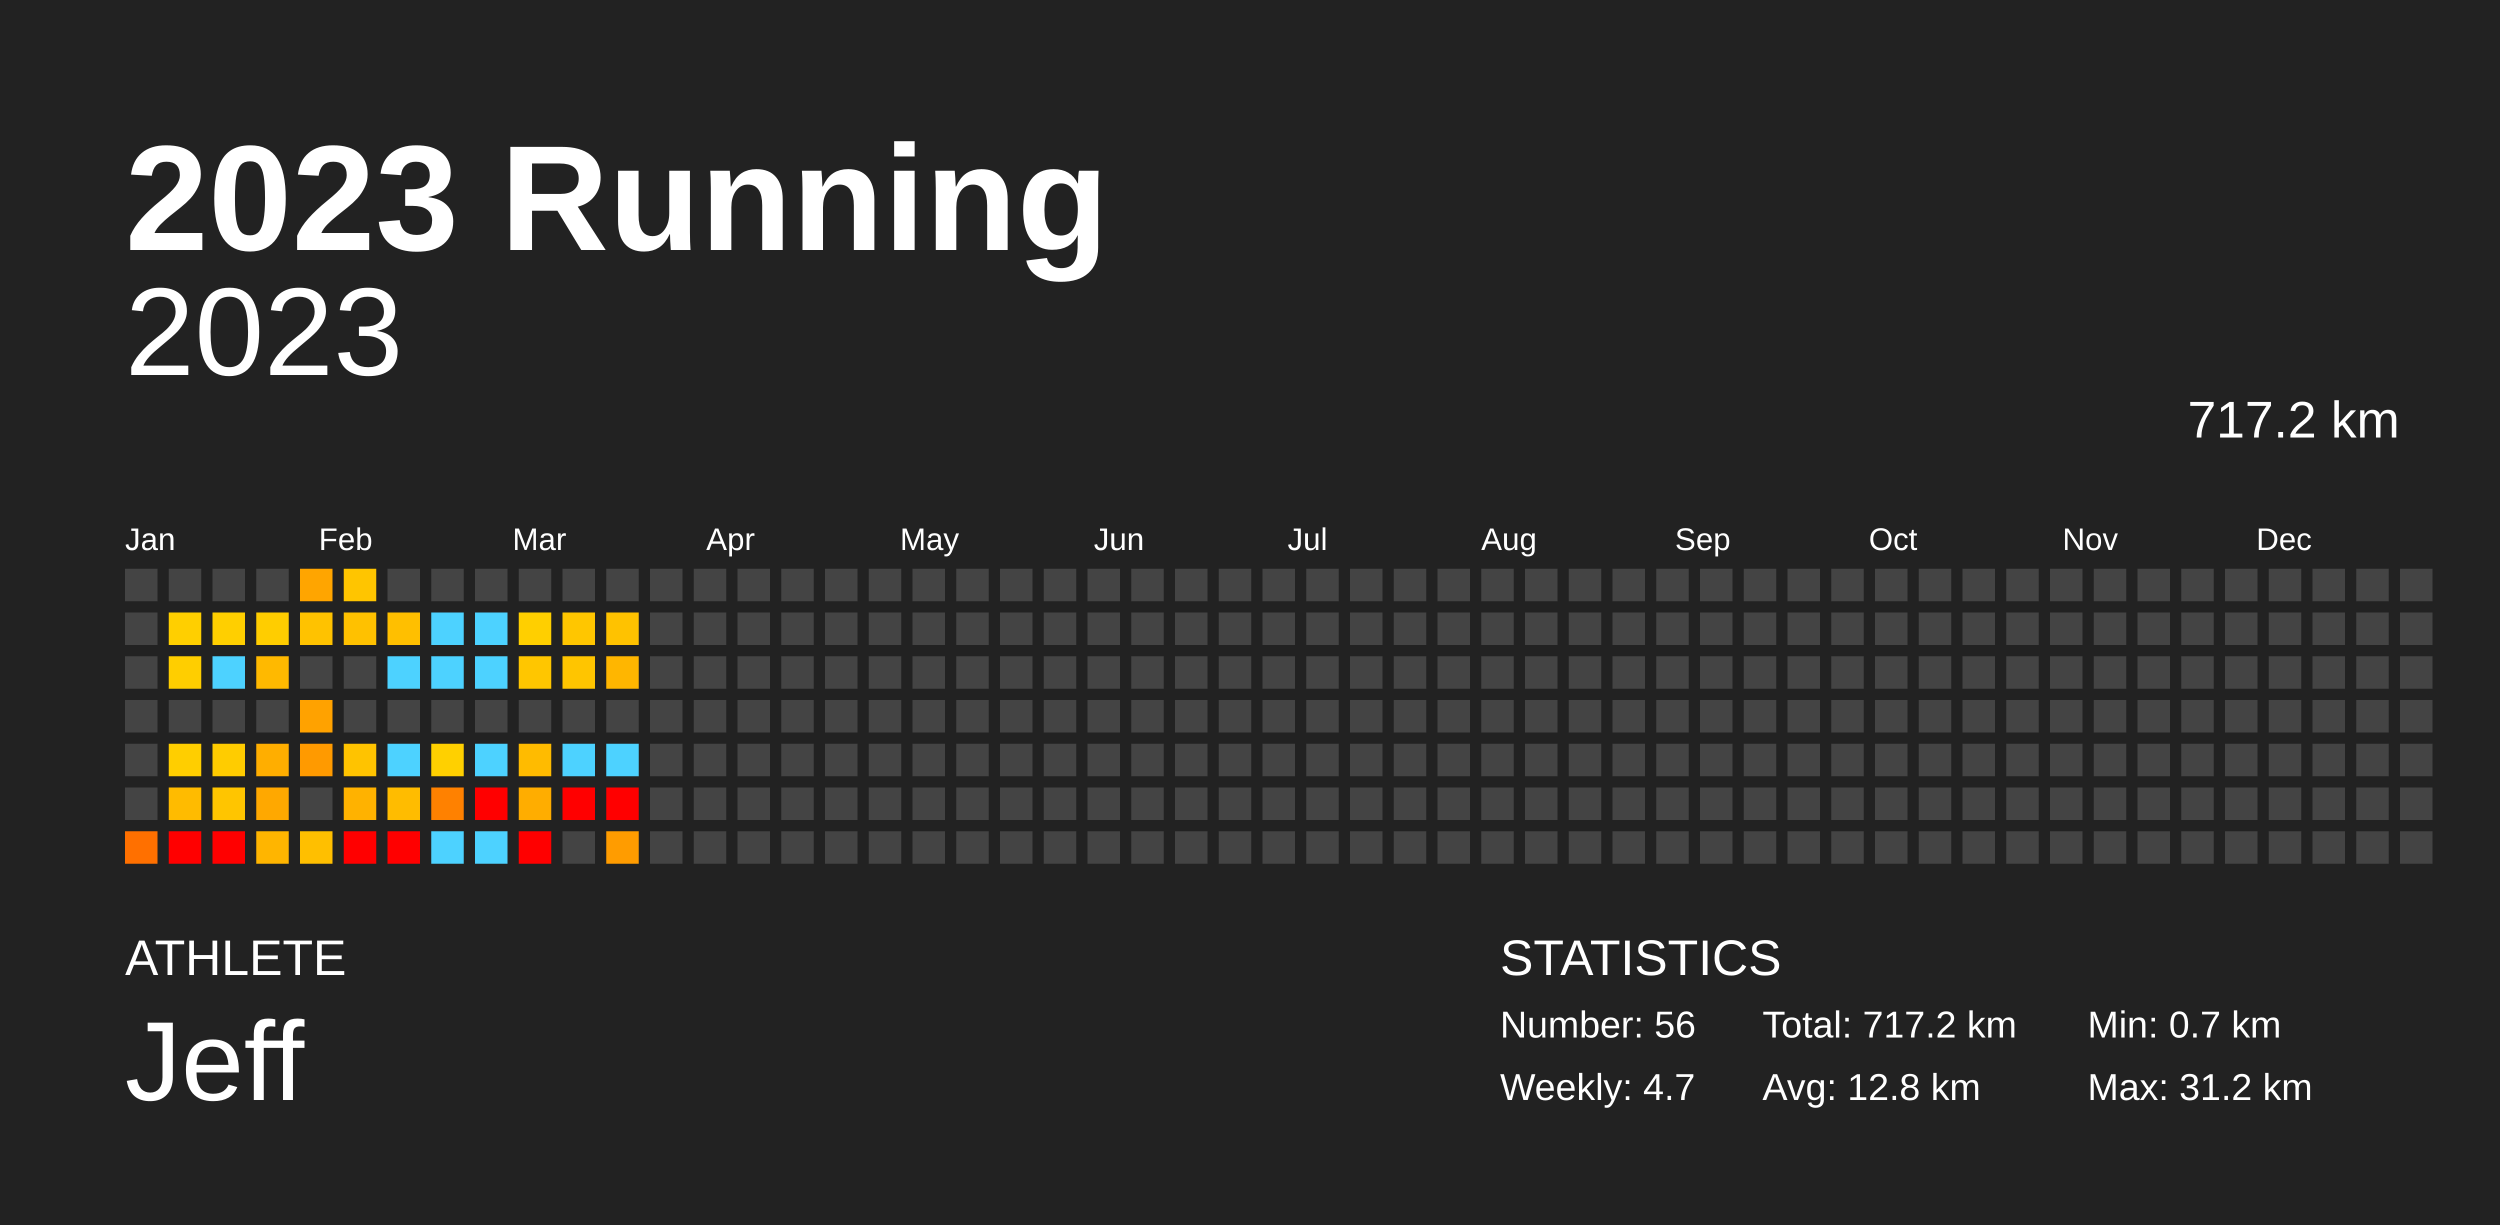
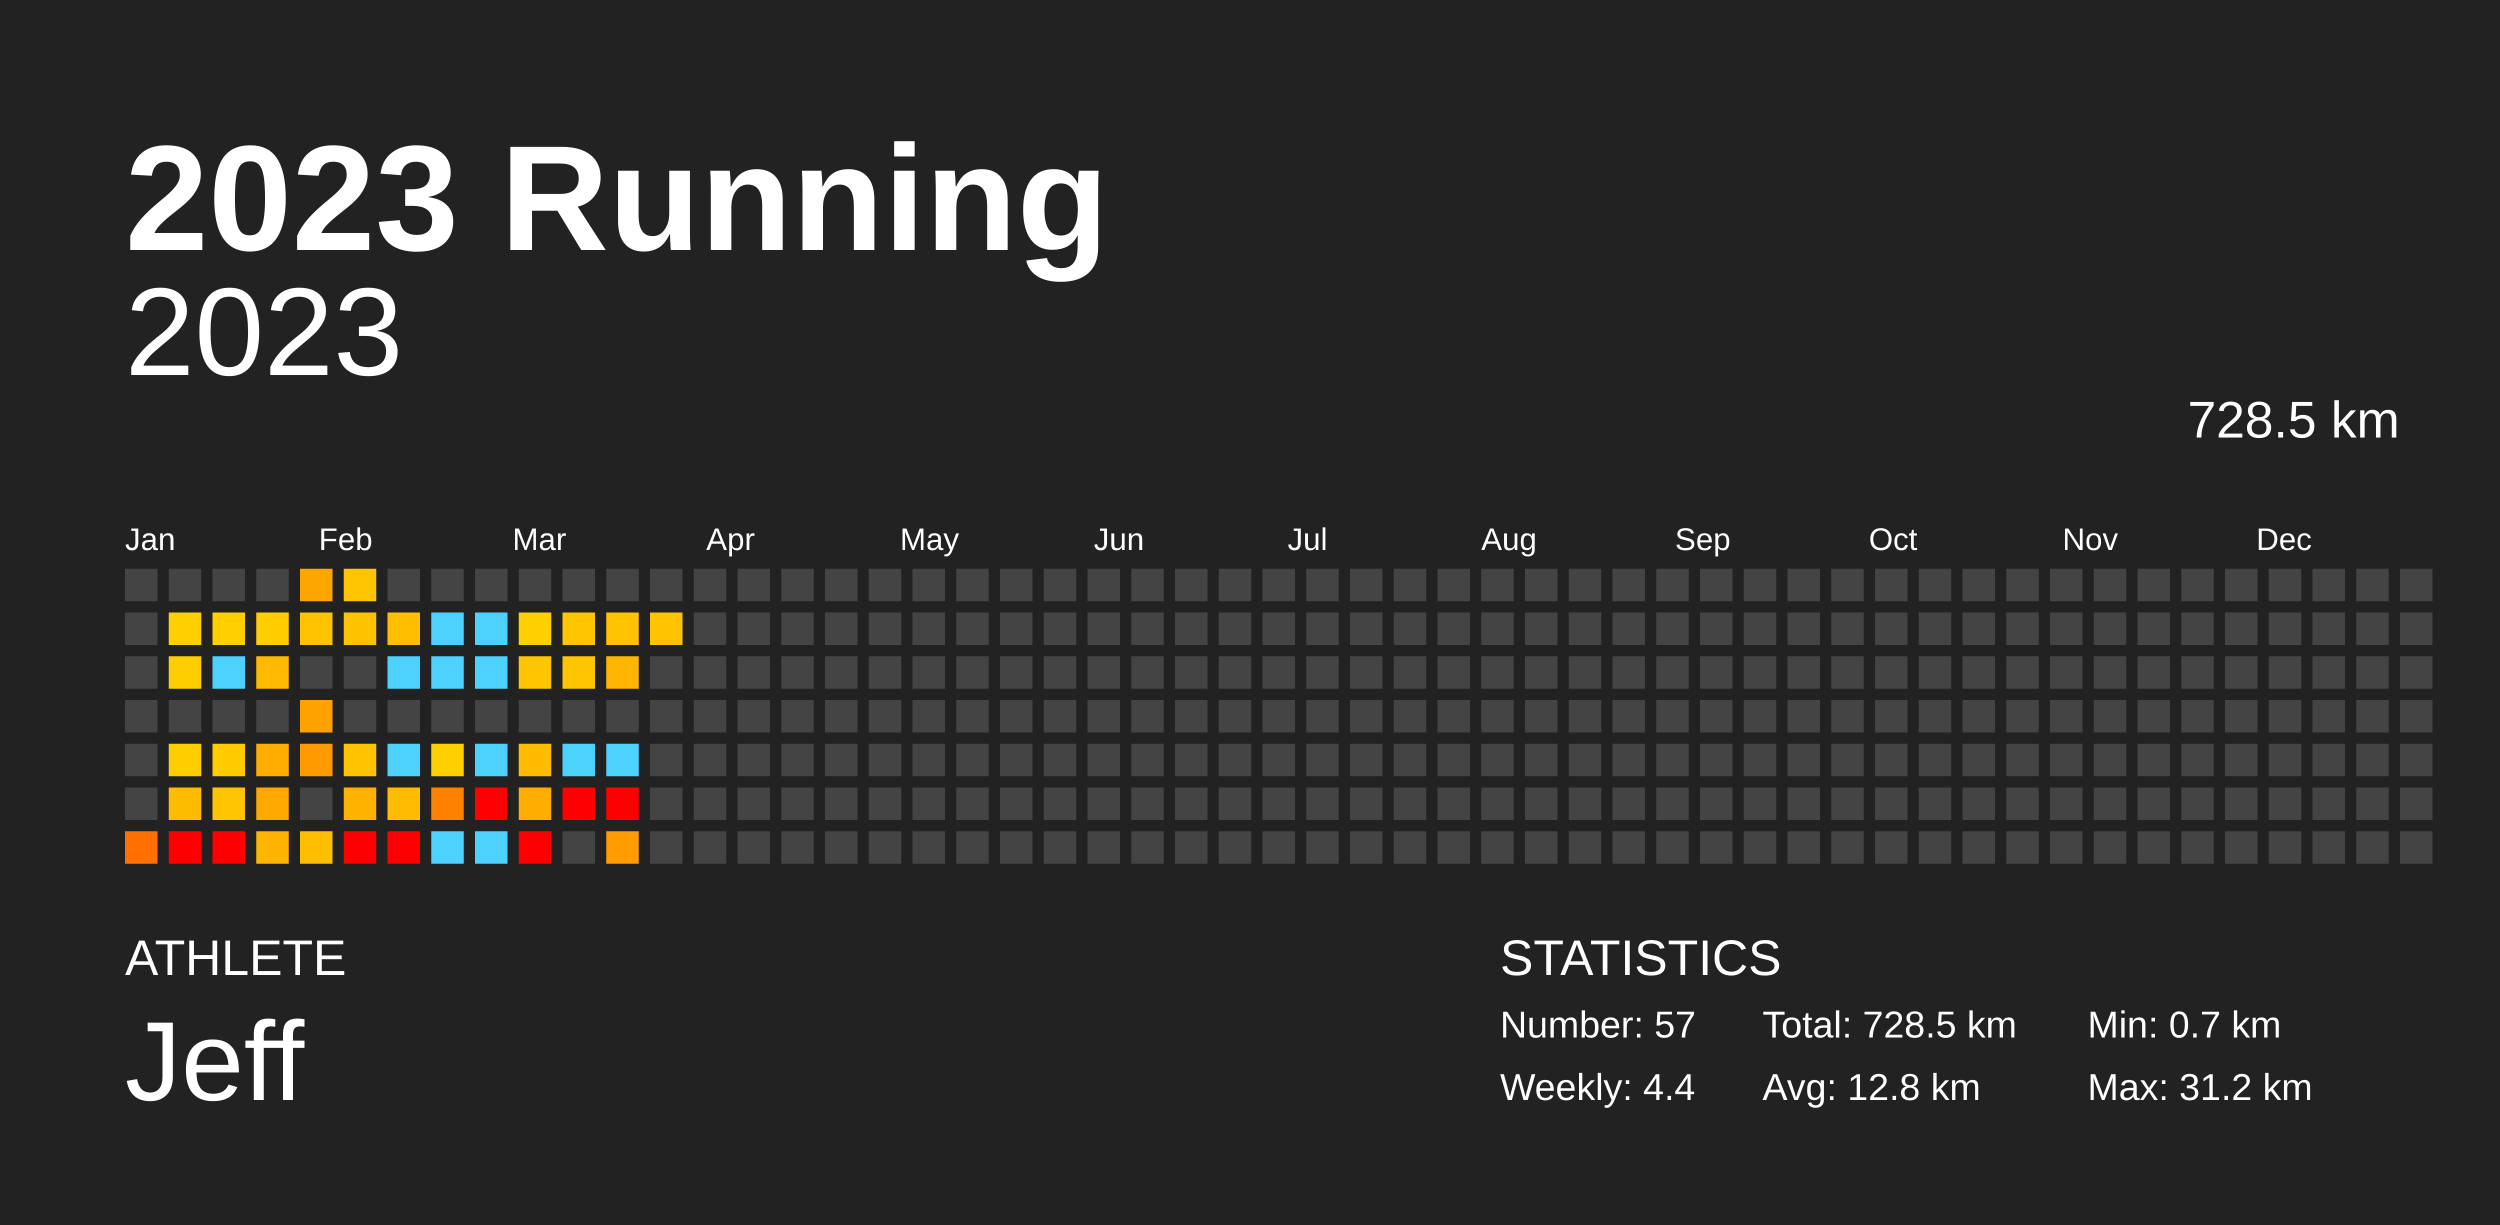
<svg xmlns="http://www.w3.org/2000/svg" baseProfile="full" height="98mm" version="1.1" viewBox="0,0,200,98" width="200mm">
  <defs />
  <rect fill="#222222" height="98" width="200" x="0" y="0" />
  <text fill="#FFFFFF" style="font-size:12px; font-family:Arial; font-weight:bold;" x="10" y="20">2023 Running</text>
  <text fill="#FFFFFF" style="font-size:4px; font-family:Arial" x="10" y="78">ATHLETE</text>
  <text fill="#FFFFFF" style="font-size:9px; font-family:Arial" x="10" y="88">Jeff</text>
  <text fill="#FFFFFF" style="font-size:4px; font-family:Arial" x="120" y="78">STATISTICS</text>
-   <text fill="#FFFFFF" style="font-size:3px; font-family:Arial" x="120" y="83">Number: 56</text>
-   <text fill="#FFFFFF" style="font-size:3px; font-family:Arial" x="120" y="88">Weekly: 4.7</text>
-   <text fill="#FFFFFF" style="font-size:3px; font-family:Arial" x="141" y="83">Total: 717.2 km</text>
+   <text fill="#FFFFFF" style="font-size:3px; font-family:Arial" x="120" y="83">Number: 57</text>
+   <text fill="#FFFFFF" style="font-size:3px; font-family:Arial" x="120" y="88">Weekly: 4.4</text>
+   <text fill="#FFFFFF" style="font-size:3px; font-family:Arial" x="141" y="83">Total: 728.5 km</text>
  <text fill="#FFFFFF" style="font-size:3px; font-family:Arial" x="141" y="88">Avg: 12.8 km</text>
  <text fill="#FFFFFF" style="font-size:3px; font-family:Arial" x="167" y="83">Min: 0.7 km</text>
  <text fill="#FFFFFF" style="font-size:3px; font-family:Arial" x="167" y="88">Max: 31.2 km</text>
  <text alignment-baseline="hanging" fill="#FFFFFF" style="font-size:10.0px; font-family:Arial;" x="10" y="30">2023</text>
-   <text alignment-baseline="hanging" fill="#FFFFFF" style="font-size:4.125px; font-family:Arial;" x="175" y="35">717.2 km</text>
+   <text alignment-baseline="hanging" fill="#FFFFFF" style="font-size:4.125px; font-family:Arial;" x="175" y="35">728.5 km</text>
  <text fill="#FFFFFF" style="font-size:2.5px; font-family:Arial" x="10.0" y="44">Jan</text>
  <text fill="#FFFFFF" style="font-size:2.5px; font-family:Arial" x="25.5" y="44">Feb</text>
  <text fill="#FFFFFF" style="font-size:2.5px; font-family:Arial" x="41.0" y="44">Mar</text>
  <text fill="#FFFFFF" style="font-size:2.5px; font-family:Arial" x="56.5" y="44">Apr</text>
  <text fill="#FFFFFF" style="font-size:2.5px; font-family:Arial" x="72.0" y="44">May</text>
  <text fill="#FFFFFF" style="font-size:2.5px; font-family:Arial" x="87.5" y="44">Jun</text>
  <text fill="#FFFFFF" style="font-size:2.5px; font-family:Arial" x="103.0" y="44">Jul</text>
  <text fill="#FFFFFF" style="font-size:2.5px; font-family:Arial" x="118.5" y="44">Aug</text>
  <text fill="#FFFFFF" style="font-size:2.5px; font-family:Arial" x="134.0" y="44">Sep</text>
  <text fill="#FFFFFF" style="font-size:2.5px; font-family:Arial" x="149.5" y="44">Oct</text>
  <text fill="#FFFFFF" style="font-size:2.5px; font-family:Arial" x="165.0" y="44">Nov</text>
  <text fill="#FFFFFF" style="font-size:2.5px; font-family:Arial" x="180.5" y="44">Dec</text>
  <rect fill="#444444" height="2.6" width="2.6" x="10.0" y="45.5" />
  <rect fill="#444444" height="2.6" width="2.6" x="10.0" y="49.0" />
  <rect fill="#444444" height="2.6" width="2.6" x="10.0" y="52.5" />
  <rect fill="#444444" height="2.6" width="2.6" x="10.0" y="56.0" />
  <rect fill="#444444" height="2.6" width="2.6" x="10.0" y="59.5" />
  <rect fill="#444444" height="2.6" width="2.6" x="10.0" y="63.0" />
  <rect fill="#ff7000" height="2.6" width="2.6" x="10.0" y="66.5" />
  <rect fill="#444444" height="2.6" width="2.6" x="13.5" y="45.5" />
  <rect fill="#ffcf00" height="2.6" width="2.6" x="13.5" y="49.0" />
  <rect fill="#ffce00" height="2.6" width="2.6" x="13.5" y="52.5" />
  <rect fill="#444444" height="2.6" width="2.6" x="13.5" y="56.0" />
  <rect fill="#ffce00" height="2.6" width="2.6" x="13.5" y="59.5" />
  <rect fill="#ffbb00" height="2.6" width="2.6" x="13.5" y="63.0" />
  <rect fill="red" height="2.6" width="2.6" x="13.5" y="66.5" />
  <rect fill="#444444" height="2.6" width="2.6" x="17.0" y="45.5" />
  <rect fill="#ffcf00" height="2.6" width="2.6" x="17.0" y="49.0" />
  <rect fill="#4dd2ff" height="2.6" width="2.6" x="17.0" y="52.5" />
  <rect fill="#444444" height="2.6" width="2.6" x="17.0" y="56.0" />
  <rect fill="#ffcc00" height="2.6" width="2.6" x="17.0" y="59.5" />
  <rect fill="#ffc500" height="2.6" width="2.6" x="17.0" y="63.0" />
  <rect fill="red" height="2.6" width="2.6" x="17.0" y="66.5" />
  <rect fill="#444444" height="2.6" width="2.6" x="20.5" y="45.5" />
  <rect fill="#ffcd00" height="2.6" width="2.6" x="20.5" y="49.0" />
  <rect fill="#ffb900" height="2.6" width="2.6" x="20.5" y="52.5" />
  <rect fill="#444444" height="2.6" width="2.6" x="20.5" y="56.0" />
  <rect fill="#ffae00" height="2.6" width="2.6" x="20.5" y="59.5" />
  <rect fill="#ffa800" height="2.6" width="2.6" x="20.5" y="63.0" />
  <rect fill="#ffb500" height="2.6" width="2.6" x="20.5" y="66.5" />
  <rect fill="#ffa500" height="2.6" width="2.6" x="24.0" y="45.5" />
  <rect fill="#ffc200" height="2.6" width="2.6" x="24.0" y="49.0" />
  <rect fill="#444444" height="2.6" width="2.6" x="24.0" y="52.5" />
  <rect fill="#ffa200" height="2.6" width="2.6" x="24.0" y="56.0" />
  <rect fill="#ff9a00" height="2.6" width="2.6" x="24.0" y="59.5" />
  <rect fill="#444444" height="2.6" width="2.6" x="24.0" y="63.0" />
  <rect fill="#ffbf00" height="2.6" width="2.6" x="24.0" y="66.5" />
  <rect fill="#ffc500" height="2.6" width="2.6" x="27.5" y="45.5" />
  <rect fill="#ffc100" height="2.6" width="2.6" x="27.5" y="49.0" />
  <rect fill="#444444" height="2.6" width="2.6" x="27.5" y="52.5" />
  <rect fill="#444444" height="2.6" width="2.6" x="27.5" y="56.0" />
  <rect fill="#ffc300" height="2.6" width="2.6" x="27.5" y="59.5" />
  <rect fill="#ffb200" height="2.6" width="2.6" x="27.5" y="63.0" />
  <rect fill="red" height="2.6" width="2.6" x="27.5" y="66.5" />
  <rect fill="#444444" height="2.6" width="2.6" x="31.0" y="45.5" />
  <rect fill="#ffbf00" height="2.6" width="2.6" x="31.0" y="49.0" />
  <rect fill="#4dd2ff" height="2.6" width="2.6" x="31.0" y="52.5" />
  <rect fill="#444444" height="2.6" width="2.6" x="31.0" y="56.0" />
  <rect fill="#4dd2ff" height="2.6" width="2.6" x="31.0" y="59.5" />
  <rect fill="#ffbc00" height="2.6" width="2.6" x="31.0" y="63.0" />
  <rect fill="red" height="2.6" width="2.6" x="31.0" y="66.5" />
  <rect fill="#444444" height="2.6" width="2.6" x="34.5" y="45.5" />
  <rect fill="#4dd2ff" height="2.6" width="2.6" x="34.5" y="49.0" />
  <rect fill="#4dd2ff" height="2.6" width="2.6" x="34.5" y="52.5" />
  <rect fill="#444444" height="2.6" width="2.6" x="34.5" y="56.0" />
  <rect fill="#ffd000" height="2.6" width="2.6" x="34.5" y="59.5" />
  <rect fill="#ff8100" height="2.6" width="2.6" x="34.5" y="63.0" />
  <rect fill="#4dd2ff" height="2.6" width="2.6" x="34.5" y="66.5" />
  <rect fill="#444444" height="2.6" width="2.6" x="38.0" y="45.5" />
  <rect fill="#4dd2ff" height="2.6" width="2.6" x="38.0" y="49.0" />
  <rect fill="#4dd2ff" height="2.6" width="2.6" x="38.0" y="52.5" />
  <rect fill="#444444" height="2.6" width="2.6" x="38.0" y="56.0" />
  <rect fill="#4dd2ff" height="2.6" width="2.6" x="38.0" y="59.5" />
  <rect fill="red" height="2.6" width="2.6" x="38.0" y="63.0" />
  <rect fill="#4dd2ff" height="2.6" width="2.6" x="38.0" y="66.5" />
  <rect fill="#444444" height="2.6" width="2.6" x="41.5" y="45.5" />
  <rect fill="#ffcf00" height="2.6" width="2.6" x="41.5" y="49.0" />
  <rect fill="#ffc600" height="2.6" width="2.6" x="41.5" y="52.5" />
  <rect fill="#444444" height="2.6" width="2.6" x="41.5" y="56.0" />
  <rect fill="#ffbb00" height="2.6" width="2.6" x="41.5" y="59.5" />
  <rect fill="#ffad00" height="2.6" width="2.6" x="41.5" y="63.0" />
  <rect fill="red" height="2.6" width="2.6" x="41.5" y="66.5" />
  <rect fill="#444444" height="2.6" width="2.6" x="45.0" y="45.5" />
  <rect fill="#ffc600" height="2.6" width="2.6" x="45.0" y="49.0" />
  <rect fill="#ffc500" height="2.6" width="2.6" x="45.0" y="52.5" />
  <rect fill="#444444" height="2.6" width="2.6" x="45.0" y="56.0" />
  <rect fill="#4dd2ff" height="2.6" width="2.6" x="45.0" y="59.5" />
  <rect fill="red" height="2.6" width="2.6" x="45.0" y="63.0" />
  <rect fill="#444444" height="2.6" width="2.6" x="45.0" y="66.5" />
  <rect fill="#444444" height="2.6" width="2.6" x="48.5" y="45.5" />
  <rect fill="#ffc200" height="2.6" width="2.6" x="48.5" y="49.0" />
  <rect fill="#ffb600" height="2.6" width="2.6" x="48.5" y="52.5" />
  <rect fill="#444444" height="2.6" width="2.6" x="48.5" y="56.0" />
  <rect fill="#4dd2ff" height="2.6" width="2.6" x="48.5" y="59.5" />
  <rect fill="red" height="2.6" width="2.6" x="48.5" y="63.0" />
  <rect fill="#ff9c00" height="2.6" width="2.6" x="48.5" y="66.5" />
  <rect fill="#444444" height="2.6" width="2.6" x="52.0" y="45.5" />
-   <rect fill="#444444" height="2.6" width="2.6" x="52.0" y="49.0" />
+   <rect fill="#ffc300" height="2.6" width="2.6" x="52.0" y="49.0" />
  <rect fill="#444444" height="2.6" width="2.6" x="52.0" y="52.5" />
  <rect fill="#444444" height="2.6" width="2.6" x="52.0" y="56.0" />
  <rect fill="#444444" height="2.6" width="2.6" x="52.0" y="59.5" />
  <rect fill="#444444" height="2.6" width="2.6" x="52.0" y="63.0" />
  <rect fill="#444444" height="2.6" width="2.6" x="52.0" y="66.5" />
  <rect fill="#444444" height="2.6" width="2.6" x="55.5" y="45.5" />
  <rect fill="#444444" height="2.6" width="2.6" x="55.5" y="49.0" />
  <rect fill="#444444" height="2.6" width="2.6" x="55.5" y="52.5" />
  <rect fill="#444444" height="2.6" width="2.6" x="55.5" y="56.0" />
  <rect fill="#444444" height="2.6" width="2.6" x="55.5" y="59.5" />
  <rect fill="#444444" height="2.6" width="2.6" x="55.5" y="63.0" />
  <rect fill="#444444" height="2.6" width="2.6" x="55.5" y="66.5" />
  <rect fill="#444444" height="2.6" width="2.6" x="59.0" y="45.5" />
  <rect fill="#444444" height="2.6" width="2.6" x="59.0" y="49.0" />
  <rect fill="#444444" height="2.6" width="2.6" x="59.0" y="52.5" />
  <rect fill="#444444" height="2.6" width="2.6" x="59.0" y="56.0" />
  <rect fill="#444444" height="2.6" width="2.6" x="59.0" y="59.5" />
  <rect fill="#444444" height="2.6" width="2.6" x="59.0" y="63.0" />
  <rect fill="#444444" height="2.6" width="2.6" x="59.0" y="66.5" />
  <rect fill="#444444" height="2.6" width="2.6" x="62.5" y="45.5" />
  <rect fill="#444444" height="2.6" width="2.6" x="62.5" y="49.0" />
  <rect fill="#444444" height="2.6" width="2.6" x="62.5" y="52.5" />
  <rect fill="#444444" height="2.6" width="2.6" x="62.5" y="56.0" />
  <rect fill="#444444" height="2.6" width="2.6" x="62.5" y="59.5" />
  <rect fill="#444444" height="2.6" width="2.6" x="62.5" y="63.0" />
  <rect fill="#444444" height="2.6" width="2.6" x="62.5" y="66.5" />
  <rect fill="#444444" height="2.6" width="2.6" x="66.0" y="45.5" />
  <rect fill="#444444" height="2.6" width="2.6" x="66.0" y="49.0" />
  <rect fill="#444444" height="2.6" width="2.6" x="66.0" y="52.5" />
  <rect fill="#444444" height="2.6" width="2.6" x="66.0" y="56.0" />
  <rect fill="#444444" height="2.6" width="2.6" x="66.0" y="59.5" />
  <rect fill="#444444" height="2.6" width="2.6" x="66.0" y="63.0" />
  <rect fill="#444444" height="2.6" width="2.6" x="66.0" y="66.5" />
  <rect fill="#444444" height="2.6" width="2.6" x="69.5" y="45.5" />
  <rect fill="#444444" height="2.6" width="2.6" x="69.5" y="49.0" />
  <rect fill="#444444" height="2.6" width="2.6" x="69.5" y="52.5" />
  <rect fill="#444444" height="2.6" width="2.6" x="69.5" y="56.0" />
  <rect fill="#444444" height="2.6" width="2.6" x="69.5" y="59.5" />
  <rect fill="#444444" height="2.6" width="2.6" x="69.5" y="63.0" />
  <rect fill="#444444" height="2.6" width="2.6" x="69.5" y="66.5" />
  <rect fill="#444444" height="2.6" width="2.6" x="73.0" y="45.5" />
  <rect fill="#444444" height="2.6" width="2.6" x="73.0" y="49.0" />
  <rect fill="#444444" height="2.6" width="2.6" x="73.0" y="52.5" />
  <rect fill="#444444" height="2.6" width="2.6" x="73.0" y="56.0" />
  <rect fill="#444444" height="2.6" width="2.6" x="73.0" y="59.5" />
  <rect fill="#444444" height="2.6" width="2.6" x="73.0" y="63.0" />
  <rect fill="#444444" height="2.6" width="2.6" x="73.0" y="66.5" />
  <rect fill="#444444" height="2.6" width="2.6" x="76.5" y="45.5" />
  <rect fill="#444444" height="2.6" width="2.6" x="76.5" y="49.0" />
  <rect fill="#444444" height="2.6" width="2.6" x="76.5" y="52.5" />
  <rect fill="#444444" height="2.6" width="2.6" x="76.5" y="56.0" />
  <rect fill="#444444" height="2.6" width="2.6" x="76.5" y="59.5" />
  <rect fill="#444444" height="2.6" width="2.6" x="76.5" y="63.0" />
  <rect fill="#444444" height="2.6" width="2.6" x="76.5" y="66.5" />
  <rect fill="#444444" height="2.6" width="2.6" x="80.0" y="45.5" />
  <rect fill="#444444" height="2.6" width="2.6" x="80.0" y="49.0" />
  <rect fill="#444444" height="2.6" width="2.6" x="80.0" y="52.5" />
  <rect fill="#444444" height="2.6" width="2.6" x="80.0" y="56.0" />
  <rect fill="#444444" height="2.6" width="2.6" x="80.0" y="59.5" />
  <rect fill="#444444" height="2.6" width="2.6" x="80.0" y="63.0" />
  <rect fill="#444444" height="2.6" width="2.6" x="80.0" y="66.5" />
  <rect fill="#444444" height="2.6" width="2.6" x="83.5" y="45.5" />
  <rect fill="#444444" height="2.6" width="2.6" x="83.5" y="49.0" />
  <rect fill="#444444" height="2.6" width="2.6" x="83.5" y="52.5" />
  <rect fill="#444444" height="2.6" width="2.6" x="83.5" y="56.0" />
  <rect fill="#444444" height="2.6" width="2.6" x="83.5" y="59.5" />
  <rect fill="#444444" height="2.6" width="2.6" x="83.5" y="63.0" />
  <rect fill="#444444" height="2.6" width="2.6" x="83.5" y="66.5" />
  <rect fill="#444444" height="2.6" width="2.6" x="87.0" y="45.5" />
  <rect fill="#444444" height="2.6" width="2.6" x="87.0" y="49.0" />
  <rect fill="#444444" height="2.6" width="2.6" x="87.0" y="52.5" />
  <rect fill="#444444" height="2.6" width="2.6" x="87.0" y="56.0" />
  <rect fill="#444444" height="2.6" width="2.6" x="87.0" y="59.5" />
  <rect fill="#444444" height="2.6" width="2.6" x="87.0" y="63.0" />
  <rect fill="#444444" height="2.6" width="2.6" x="87.0" y="66.5" />
  <rect fill="#444444" height="2.6" width="2.6" x="90.5" y="45.5" />
  <rect fill="#444444" height="2.6" width="2.6" x="90.5" y="49.0" />
  <rect fill="#444444" height="2.6" width="2.6" x="90.5" y="52.5" />
  <rect fill="#444444" height="2.6" width="2.6" x="90.5" y="56.0" />
  <rect fill="#444444" height="2.6" width="2.6" x="90.5" y="59.5" />
  <rect fill="#444444" height="2.6" width="2.6" x="90.5" y="63.0" />
  <rect fill="#444444" height="2.6" width="2.6" x="90.5" y="66.5" />
  <rect fill="#444444" height="2.6" width="2.6" x="94.0" y="45.5" />
  <rect fill="#444444" height="2.6" width="2.6" x="94.0" y="49.0" />
  <rect fill="#444444" height="2.6" width="2.6" x="94.0" y="52.5" />
  <rect fill="#444444" height="2.6" width="2.6" x="94.0" y="56.0" />
  <rect fill="#444444" height="2.6" width="2.6" x="94.0" y="59.5" />
  <rect fill="#444444" height="2.6" width="2.6" x="94.0" y="63.0" />
  <rect fill="#444444" height="2.6" width="2.6" x="94.0" y="66.5" />
  <rect fill="#444444" height="2.6" width="2.6" x="97.5" y="45.5" />
  <rect fill="#444444" height="2.6" width="2.6" x="97.5" y="49.0" />
  <rect fill="#444444" height="2.6" width="2.6" x="97.5" y="52.5" />
  <rect fill="#444444" height="2.6" width="2.6" x="97.5" y="56.0" />
  <rect fill="#444444" height="2.6" width="2.6" x="97.5" y="59.5" />
  <rect fill="#444444" height="2.6" width="2.6" x="97.5" y="63.0" />
  <rect fill="#444444" height="2.6" width="2.6" x="97.5" y="66.5" />
  <rect fill="#444444" height="2.6" width="2.6" x="101.0" y="45.5" />
  <rect fill="#444444" height="2.6" width="2.6" x="101.0" y="49.0" />
  <rect fill="#444444" height="2.6" width="2.6" x="101.0" y="52.5" />
  <rect fill="#444444" height="2.6" width="2.6" x="101.0" y="56.0" />
  <rect fill="#444444" height="2.6" width="2.6" x="101.0" y="59.5" />
  <rect fill="#444444" height="2.6" width="2.6" x="101.0" y="63.0" />
  <rect fill="#444444" height="2.6" width="2.6" x="101.0" y="66.5" />
  <rect fill="#444444" height="2.6" width="2.6" x="104.5" y="45.5" />
  <rect fill="#444444" height="2.6" width="2.6" x="104.5" y="49.0" />
  <rect fill="#444444" height="2.6" width="2.6" x="104.5" y="52.5" />
  <rect fill="#444444" height="2.6" width="2.6" x="104.5" y="56.0" />
  <rect fill="#444444" height="2.6" width="2.6" x="104.5" y="59.5" />
  <rect fill="#444444" height="2.6" width="2.6" x="104.5" y="63.0" />
  <rect fill="#444444" height="2.6" width="2.6" x="104.5" y="66.5" />
  <rect fill="#444444" height="2.6" width="2.6" x="108.0" y="45.5" />
  <rect fill="#444444" height="2.6" width="2.6" x="108.0" y="49.0" />
  <rect fill="#444444" height="2.6" width="2.6" x="108.0" y="52.5" />
  <rect fill="#444444" height="2.6" width="2.6" x="108.0" y="56.0" />
  <rect fill="#444444" height="2.6" width="2.6" x="108.0" y="59.5" />
  <rect fill="#444444" height="2.6" width="2.6" x="108.0" y="63.0" />
  <rect fill="#444444" height="2.6" width="2.6" x="108.0" y="66.5" />
  <rect fill="#444444" height="2.6" width="2.6" x="111.5" y="45.5" />
  <rect fill="#444444" height="2.6" width="2.6" x="111.5" y="49.0" />
  <rect fill="#444444" height="2.6" width="2.6" x="111.5" y="52.5" />
  <rect fill="#444444" height="2.6" width="2.6" x="111.5" y="56.0" />
  <rect fill="#444444" height="2.6" width="2.6" x="111.5" y="59.5" />
  <rect fill="#444444" height="2.6" width="2.6" x="111.5" y="63.0" />
  <rect fill="#444444" height="2.6" width="2.6" x="111.5" y="66.5" />
  <rect fill="#444444" height="2.6" width="2.6" x="115.0" y="45.5" />
  <rect fill="#444444" height="2.6" width="2.6" x="115.0" y="49.0" />
  <rect fill="#444444" height="2.6" width="2.6" x="115.0" y="52.5" />
  <rect fill="#444444" height="2.6" width="2.6" x="115.0" y="56.0" />
  <rect fill="#444444" height="2.6" width="2.6" x="115.0" y="59.5" />
  <rect fill="#444444" height="2.6" width="2.6" x="115.0" y="63.0" />
  <rect fill="#444444" height="2.6" width="2.6" x="115.0" y="66.5" />
  <rect fill="#444444" height="2.6" width="2.6" x="118.5" y="45.5" />
  <rect fill="#444444" height="2.6" width="2.6" x="118.5" y="49.0" />
  <rect fill="#444444" height="2.6" width="2.6" x="118.5" y="52.5" />
  <rect fill="#444444" height="2.6" width="2.6" x="118.5" y="56.0" />
  <rect fill="#444444" height="2.6" width="2.6" x="118.5" y="59.5" />
  <rect fill="#444444" height="2.6" width="2.6" x="118.5" y="63.0" />
  <rect fill="#444444" height="2.6" width="2.6" x="118.5" y="66.5" />
  <rect fill="#444444" height="2.6" width="2.6" x="122.0" y="45.5" />
  <rect fill="#444444" height="2.6" width="2.6" x="122.0" y="49.0" />
  <rect fill="#444444" height="2.6" width="2.6" x="122.0" y="52.5" />
  <rect fill="#444444" height="2.6" width="2.6" x="122.0" y="56.0" />
  <rect fill="#444444" height="2.6" width="2.6" x="122.0" y="59.5" />
  <rect fill="#444444" height="2.6" width="2.6" x="122.0" y="63.0" />
  <rect fill="#444444" height="2.6" width="2.6" x="122.0" y="66.5" />
  <rect fill="#444444" height="2.6" width="2.6" x="125.5" y="45.5" />
  <rect fill="#444444" height="2.6" width="2.6" x="125.5" y="49.0" />
  <rect fill="#444444" height="2.6" width="2.6" x="125.5" y="52.5" />
  <rect fill="#444444" height="2.6" width="2.6" x="125.5" y="56.0" />
  <rect fill="#444444" height="2.6" width="2.6" x="125.5" y="59.5" />
  <rect fill="#444444" height="2.6" width="2.6" x="125.5" y="63.0" />
  <rect fill="#444444" height="2.6" width="2.6" x="125.5" y="66.5" />
  <rect fill="#444444" height="2.6" width="2.6" x="129.0" y="45.5" />
  <rect fill="#444444" height="2.6" width="2.6" x="129.0" y="49.0" />
  <rect fill="#444444" height="2.6" width="2.6" x="129.0" y="52.5" />
  <rect fill="#444444" height="2.6" width="2.6" x="129.0" y="56.0" />
  <rect fill="#444444" height="2.6" width="2.6" x="129.0" y="59.5" />
  <rect fill="#444444" height="2.6" width="2.6" x="129.0" y="63.0" />
  <rect fill="#444444" height="2.6" width="2.6" x="129.0" y="66.5" />
  <rect fill="#444444" height="2.6" width="2.6" x="132.5" y="45.5" />
  <rect fill="#444444" height="2.6" width="2.6" x="132.5" y="49.0" />
  <rect fill="#444444" height="2.6" width="2.6" x="132.5" y="52.5" />
  <rect fill="#444444" height="2.6" width="2.6" x="132.5" y="56.0" />
  <rect fill="#444444" height="2.6" width="2.6" x="132.5" y="59.5" />
  <rect fill="#444444" height="2.6" width="2.6" x="132.5" y="63.0" />
  <rect fill="#444444" height="2.6" width="2.6" x="132.5" y="66.5" />
  <rect fill="#444444" height="2.6" width="2.6" x="136.0" y="45.5" />
  <rect fill="#444444" height="2.6" width="2.6" x="136.0" y="49.0" />
  <rect fill="#444444" height="2.6" width="2.6" x="136.0" y="52.5" />
  <rect fill="#444444" height="2.6" width="2.6" x="136.0" y="56.0" />
  <rect fill="#444444" height="2.6" width="2.6" x="136.0" y="59.5" />
  <rect fill="#444444" height="2.6" width="2.6" x="136.0" y="63.0" />
  <rect fill="#444444" height="2.6" width="2.6" x="136.0" y="66.5" />
  <rect fill="#444444" height="2.6" width="2.6" x="139.5" y="45.5" />
  <rect fill="#444444" height="2.6" width="2.6" x="139.5" y="49.0" />
  <rect fill="#444444" height="2.6" width="2.6" x="139.5" y="52.5" />
  <rect fill="#444444" height="2.6" width="2.6" x="139.5" y="56.0" />
  <rect fill="#444444" height="2.6" width="2.6" x="139.5" y="59.5" />
  <rect fill="#444444" height="2.6" width="2.6" x="139.5" y="63.0" />
  <rect fill="#444444" height="2.6" width="2.6" x="139.5" y="66.5" />
  <rect fill="#444444" height="2.6" width="2.6" x="143.0" y="45.5" />
  <rect fill="#444444" height="2.6" width="2.6" x="143.0" y="49.0" />
  <rect fill="#444444" height="2.6" width="2.6" x="143.0" y="52.5" />
  <rect fill="#444444" height="2.6" width="2.6" x="143.0" y="56.0" />
  <rect fill="#444444" height="2.6" width="2.6" x="143.0" y="59.5" />
  <rect fill="#444444" height="2.6" width="2.6" x="143.0" y="63.0" />
  <rect fill="#444444" height="2.6" width="2.6" x="143.0" y="66.5" />
  <rect fill="#444444" height="2.6" width="2.6" x="146.5" y="45.5" />
  <rect fill="#444444" height="2.6" width="2.6" x="146.5" y="49.0" />
  <rect fill="#444444" height="2.6" width="2.6" x="146.5" y="52.5" />
  <rect fill="#444444" height="2.6" width="2.6" x="146.5" y="56.0" />
  <rect fill="#444444" height="2.6" width="2.6" x="146.5" y="59.5" />
  <rect fill="#444444" height="2.6" width="2.6" x="146.5" y="63.0" />
  <rect fill="#444444" height="2.6" width="2.6" x="146.5" y="66.5" />
  <rect fill="#444444" height="2.6" width="2.6" x="150.0" y="45.5" />
  <rect fill="#444444" height="2.6" width="2.6" x="150.0" y="49.0" />
  <rect fill="#444444" height="2.6" width="2.6" x="150.0" y="52.5" />
  <rect fill="#444444" height="2.6" width="2.6" x="150.0" y="56.0" />
  <rect fill="#444444" height="2.6" width="2.6" x="150.0" y="59.5" />
  <rect fill="#444444" height="2.6" width="2.6" x="150.0" y="63.0" />
  <rect fill="#444444" height="2.6" width="2.6" x="150.0" y="66.5" />
  <rect fill="#444444" height="2.6" width="2.6" x="153.5" y="45.5" />
  <rect fill="#444444" height="2.6" width="2.6" x="153.5" y="49.0" />
  <rect fill="#444444" height="2.6" width="2.6" x="153.5" y="52.5" />
  <rect fill="#444444" height="2.6" width="2.6" x="153.5" y="56.0" />
  <rect fill="#444444" height="2.6" width="2.6" x="153.5" y="59.5" />
  <rect fill="#444444" height="2.6" width="2.6" x="153.5" y="63.0" />
  <rect fill="#444444" height="2.6" width="2.6" x="153.5" y="66.5" />
  <rect fill="#444444" height="2.6" width="2.6" x="157.0" y="45.5" />
  <rect fill="#444444" height="2.6" width="2.6" x="157.0" y="49.0" />
  <rect fill="#444444" height="2.6" width="2.6" x="157.0" y="52.5" />
  <rect fill="#444444" height="2.6" width="2.6" x="157.0" y="56.0" />
  <rect fill="#444444" height="2.6" width="2.6" x="157.0" y="59.5" />
  <rect fill="#444444" height="2.6" width="2.6" x="157.0" y="63.0" />
  <rect fill="#444444" height="2.6" width="2.6" x="157.0" y="66.5" />
  <rect fill="#444444" height="2.6" width="2.6" x="160.5" y="45.5" />
  <rect fill="#444444" height="2.6" width="2.6" x="160.5" y="49.0" />
  <rect fill="#444444" height="2.6" width="2.6" x="160.5" y="52.5" />
  <rect fill="#444444" height="2.6" width="2.6" x="160.5" y="56.0" />
  <rect fill="#444444" height="2.6" width="2.6" x="160.5" y="59.5" />
  <rect fill="#444444" height="2.6" width="2.6" x="160.5" y="63.0" />
  <rect fill="#444444" height="2.6" width="2.6" x="160.5" y="66.5" />
  <rect fill="#444444" height="2.6" width="2.6" x="164.0" y="45.5" />
  <rect fill="#444444" height="2.6" width="2.6" x="164.0" y="49.0" />
  <rect fill="#444444" height="2.6" width="2.6" x="164.0" y="52.5" />
  <rect fill="#444444" height="2.6" width="2.6" x="164.0" y="56.0" />
  <rect fill="#444444" height="2.6" width="2.6" x="164.0" y="59.5" />
  <rect fill="#444444" height="2.6" width="2.6" x="164.0" y="63.0" />
  <rect fill="#444444" height="2.6" width="2.6" x="164.0" y="66.5" />
  <rect fill="#444444" height="2.6" width="2.6" x="167.5" y="45.5" />
  <rect fill="#444444" height="2.6" width="2.6" x="167.5" y="49.0" />
  <rect fill="#444444" height="2.6" width="2.6" x="167.5" y="52.5" />
  <rect fill="#444444" height="2.6" width="2.6" x="167.5" y="56.0" />
  <rect fill="#444444" height="2.6" width="2.6" x="167.5" y="59.5" />
  <rect fill="#444444" height="2.6" width="2.6" x="167.5" y="63.0" />
  <rect fill="#444444" height="2.6" width="2.6" x="167.5" y="66.5" />
  <rect fill="#444444" height="2.6" width="2.6" x="171.0" y="45.5" />
  <rect fill="#444444" height="2.6" width="2.6" x="171.0" y="49.0" />
  <rect fill="#444444" height="2.6" width="2.6" x="171.0" y="52.5" />
  <rect fill="#444444" height="2.6" width="2.6" x="171.0" y="56.0" />
  <rect fill="#444444" height="2.6" width="2.6" x="171.0" y="59.5" />
  <rect fill="#444444" height="2.6" width="2.6" x="171.0" y="63.0" />
  <rect fill="#444444" height="2.6" width="2.6" x="171.0" y="66.5" />
  <rect fill="#444444" height="2.6" width="2.6" x="174.5" y="45.5" />
  <rect fill="#444444" height="2.6" width="2.6" x="174.5" y="49.0" />
  <rect fill="#444444" height="2.6" width="2.6" x="174.5" y="52.5" />
  <rect fill="#444444" height="2.6" width="2.6" x="174.5" y="56.0" />
  <rect fill="#444444" height="2.6" width="2.6" x="174.5" y="59.5" />
  <rect fill="#444444" height="2.6" width="2.6" x="174.5" y="63.0" />
  <rect fill="#444444" height="2.6" width="2.6" x="174.5" y="66.5" />
  <rect fill="#444444" height="2.6" width="2.6" x="178.0" y="45.5" />
  <rect fill="#444444" height="2.6" width="2.6" x="178.0" y="49.0" />
  <rect fill="#444444" height="2.6" width="2.6" x="178.0" y="52.5" />
  <rect fill="#444444" height="2.6" width="2.6" x="178.0" y="56.0" />
  <rect fill="#444444" height="2.6" width="2.6" x="178.0" y="59.5" />
  <rect fill="#444444" height="2.6" width="2.6" x="178.0" y="63.0" />
  <rect fill="#444444" height="2.6" width="2.6" x="178.0" y="66.5" />
  <rect fill="#444444" height="2.6" width="2.6" x="181.5" y="45.5" />
  <rect fill="#444444" height="2.6" width="2.6" x="181.5" y="49.0" />
  <rect fill="#444444" height="2.6" width="2.6" x="181.5" y="52.5" />
  <rect fill="#444444" height="2.6" width="2.6" x="181.5" y="56.0" />
  <rect fill="#444444" height="2.6" width="2.6" x="181.5" y="59.5" />
  <rect fill="#444444" height="2.6" width="2.6" x="181.5" y="63.0" />
  <rect fill="#444444" height="2.6" width="2.6" x="181.5" y="66.5" />
  <rect fill="#444444" height="2.6" width="2.6" x="185.0" y="45.5" />
  <rect fill="#444444" height="2.6" width="2.6" x="185.0" y="49.0" />
  <rect fill="#444444" height="2.6" width="2.6" x="185.0" y="52.5" />
  <rect fill="#444444" height="2.6" width="2.6" x="185.0" y="56.0" />
  <rect fill="#444444" height="2.6" width="2.6" x="185.0" y="59.5" />
  <rect fill="#444444" height="2.6" width="2.6" x="185.0" y="63.0" />
  <rect fill="#444444" height="2.6" width="2.6" x="185.0" y="66.5" />
  <rect fill="#444444" height="2.6" width="2.6" x="188.5" y="45.5" />
  <rect fill="#444444" height="2.6" width="2.6" x="188.5" y="49.0" />
  <rect fill="#444444" height="2.6" width="2.6" x="188.5" y="52.5" />
  <rect fill="#444444" height="2.6" width="2.6" x="188.5" y="56.0" />
  <rect fill="#444444" height="2.6" width="2.6" x="188.5" y="59.5" />
  <rect fill="#444444" height="2.6" width="2.6" x="188.5" y="63.0" />
  <rect fill="#444444" height="2.6" width="2.6" x="188.5" y="66.5" />
  <rect fill="#444444" height="2.6" width="2.6" x="192.0" y="45.5" />
  <rect fill="#444444" height="2.6" width="2.6" x="192.0" y="49.0" />
  <rect fill="#444444" height="2.6" width="2.6" x="192.0" y="52.5" />
  <rect fill="#444444" height="2.6" width="2.6" x="192.0" y="56.0" />
  <rect fill="#444444" height="2.6" width="2.6" x="192.0" y="59.5" />
  <rect fill="#444444" height="2.6" width="2.6" x="192.0" y="63.0" />
  <rect fill="#444444" height="2.6" width="2.6" x="192.0" y="66.5" />
</svg>
